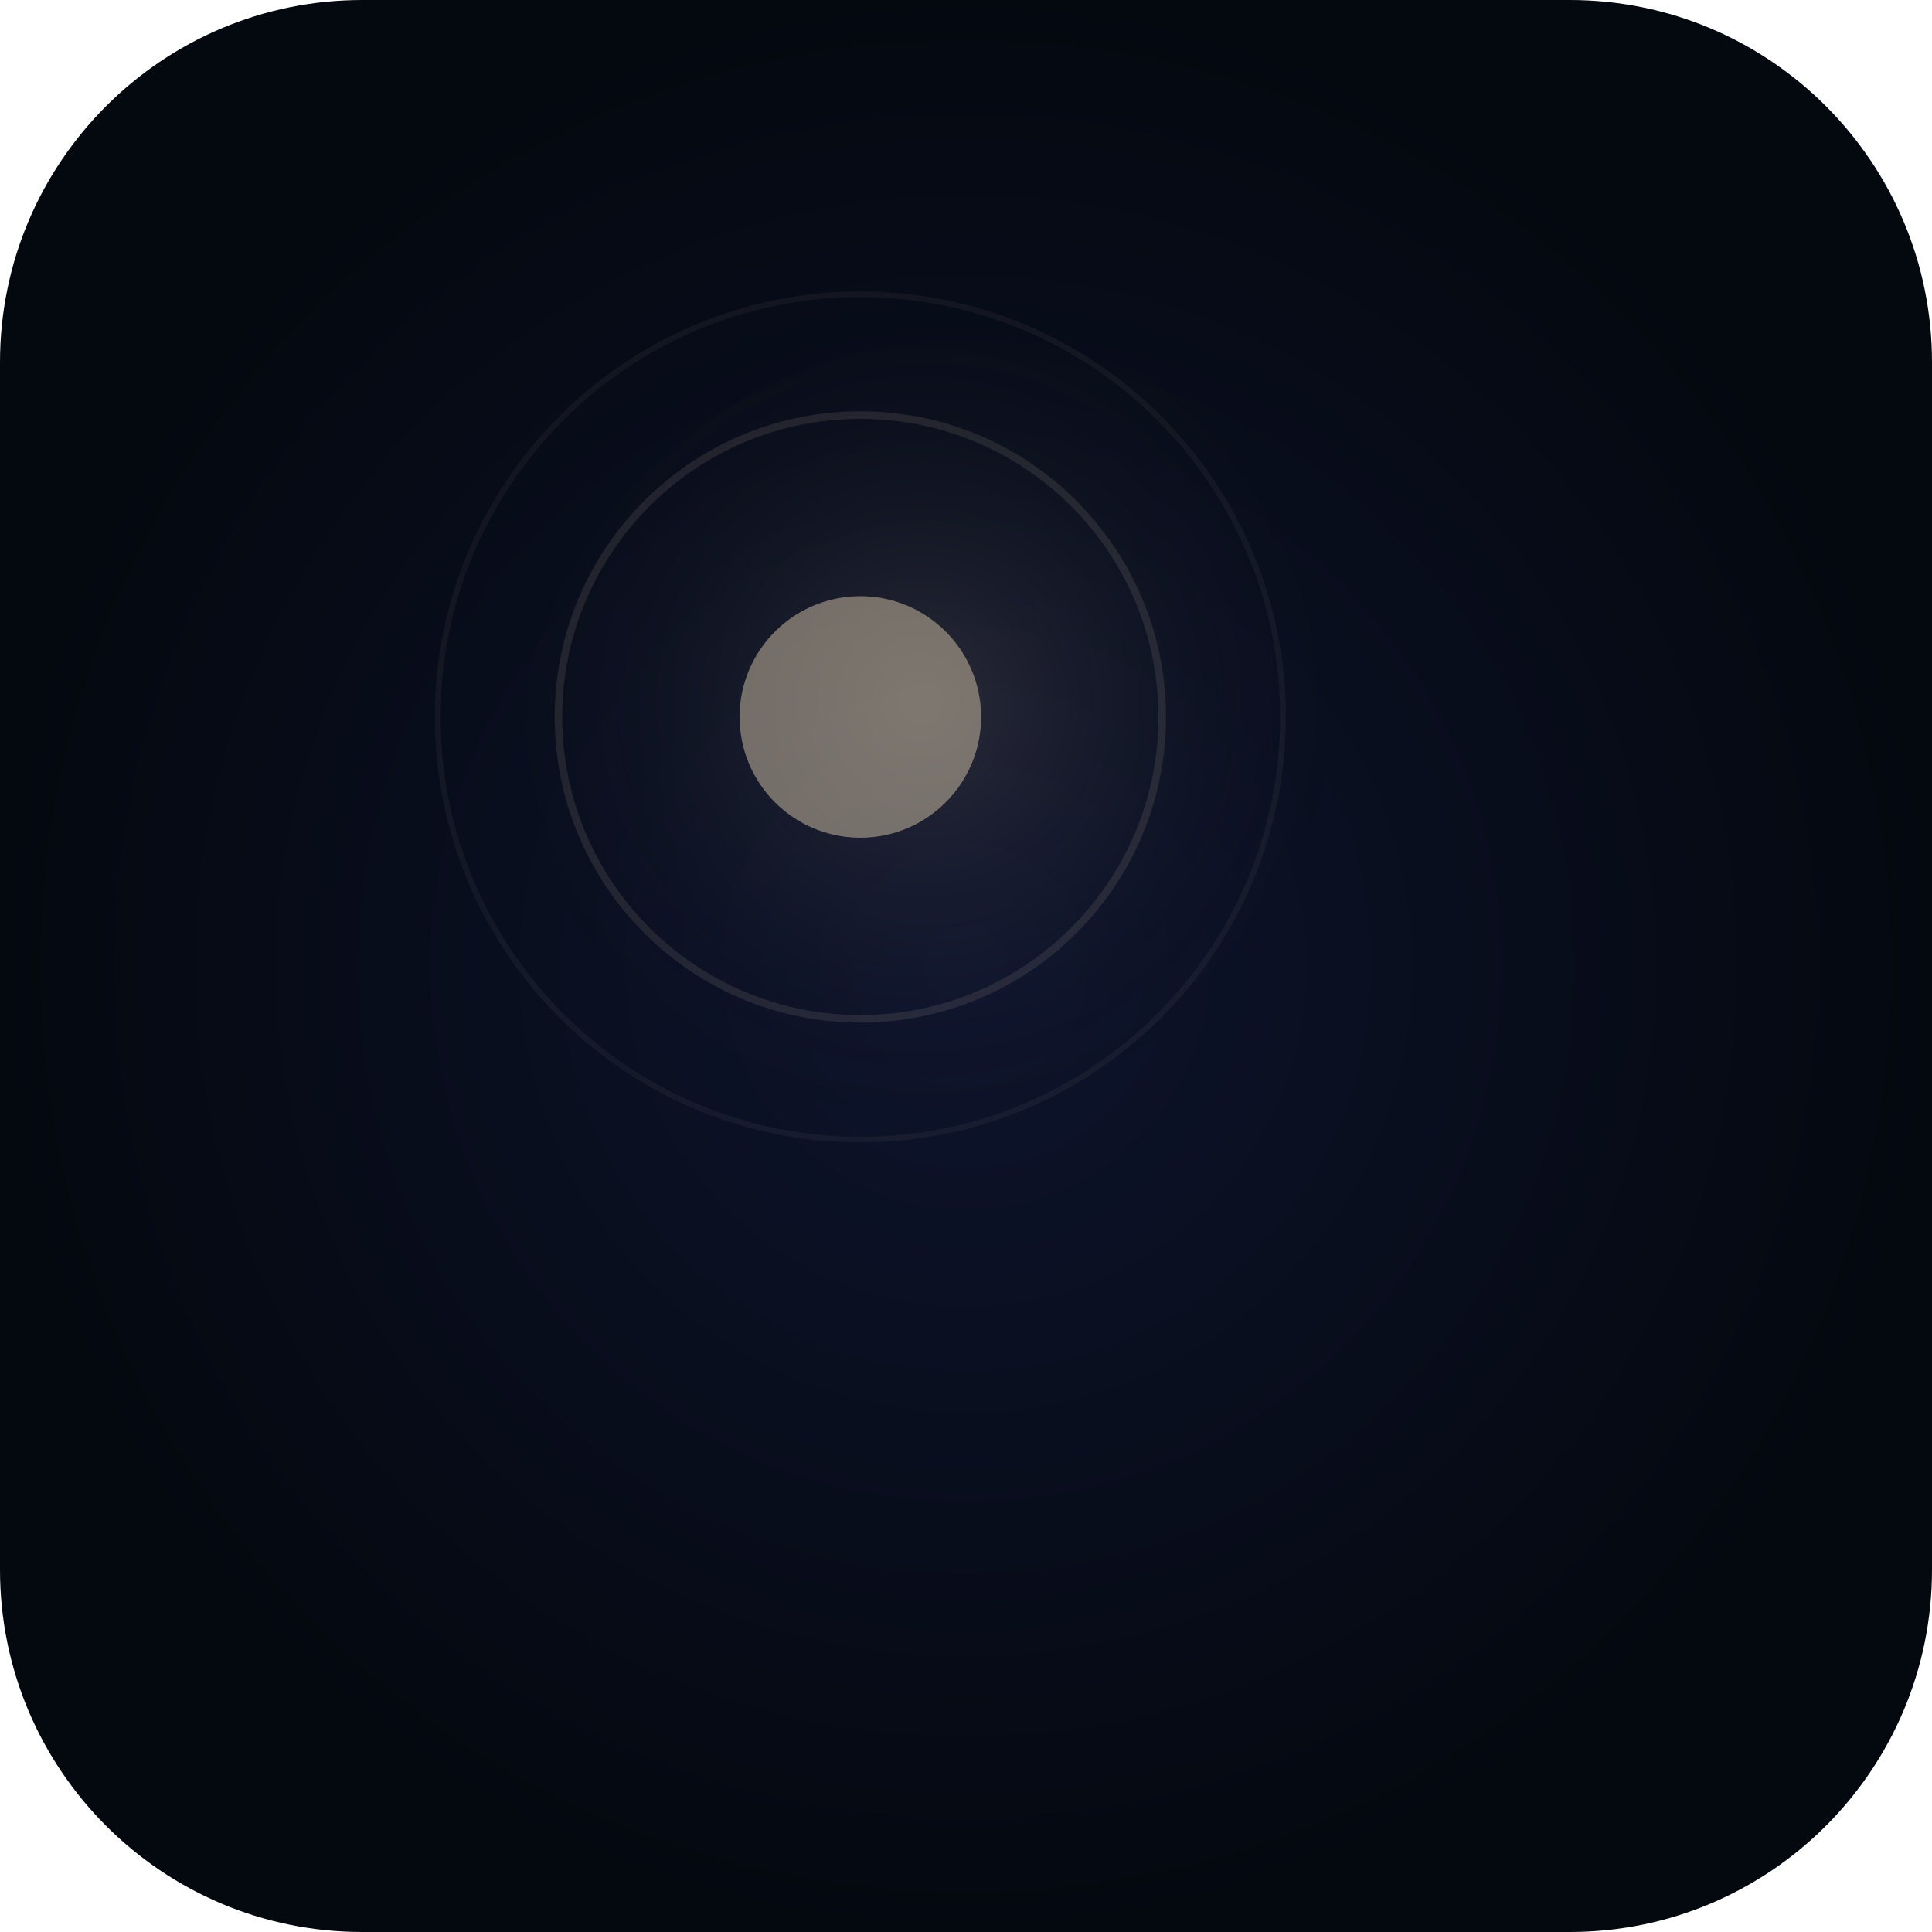
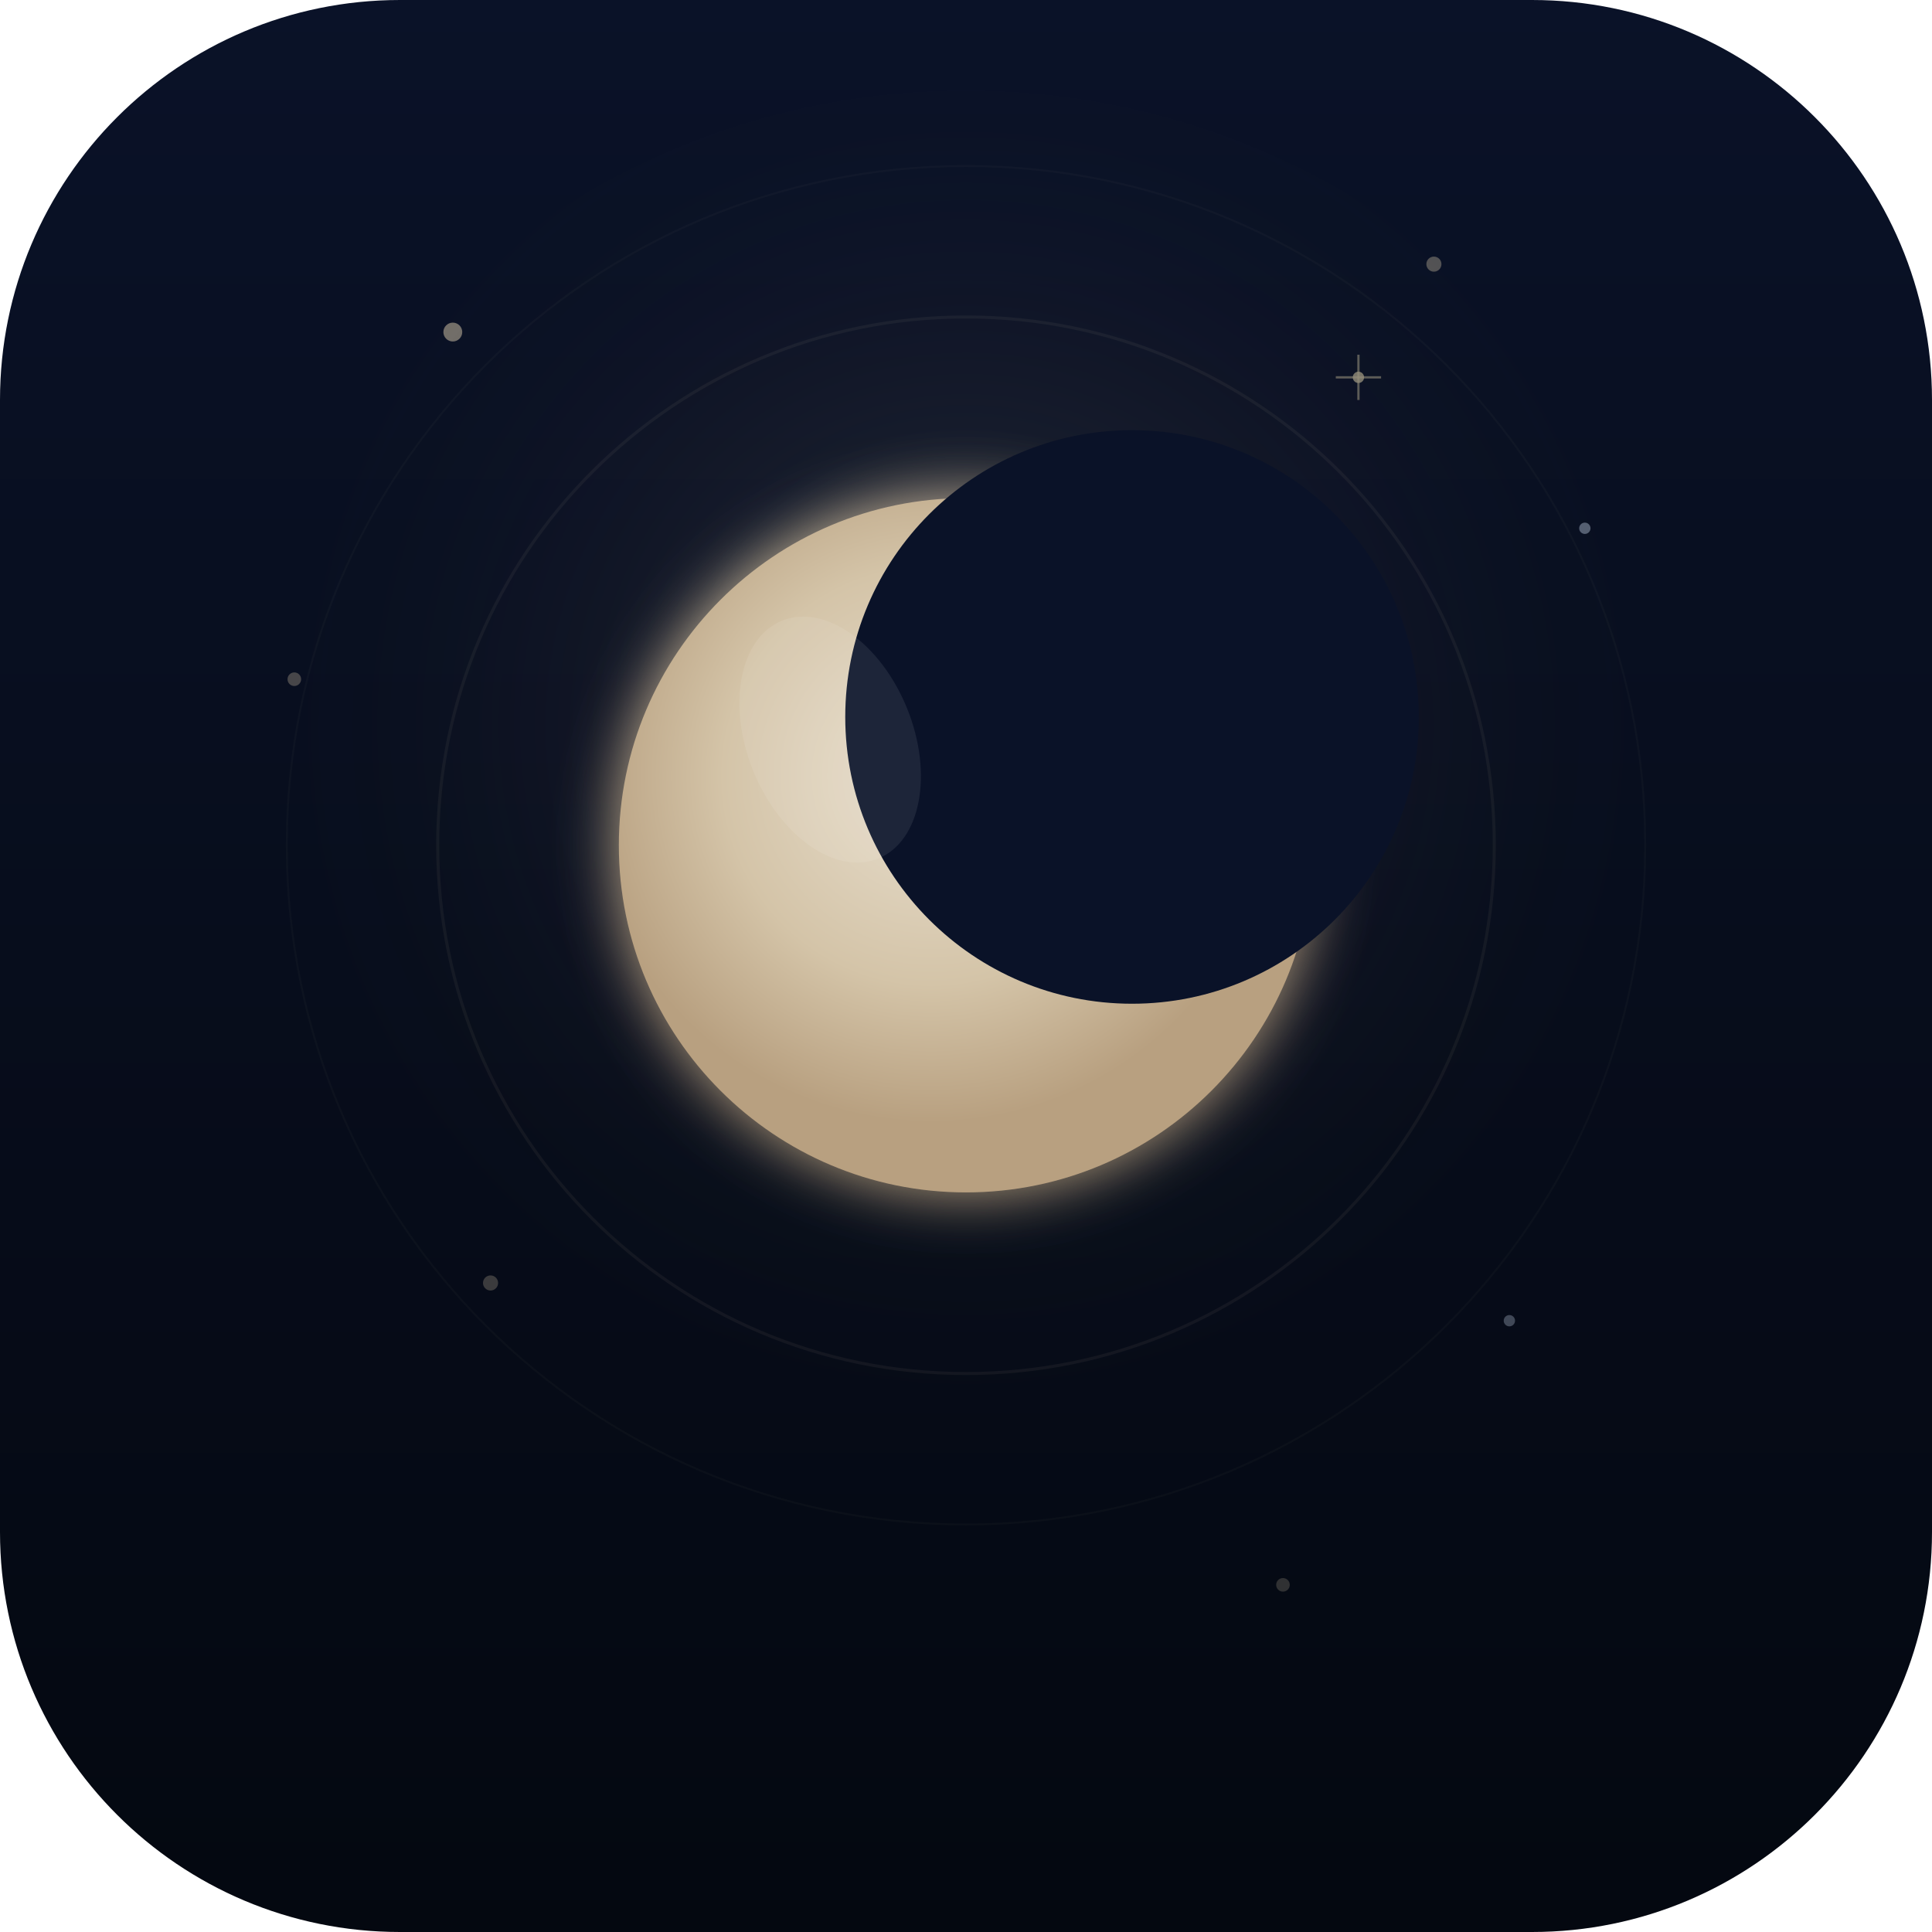
<svg xmlns="http://www.w3.org/2000/svg" viewBox="0 0 512 512">
  <defs>
-     <radialGradient id="bg" cx="50%" cy="50%">
-       <stop offset="0%" stop-color="#0E142D" />
-       <stop offset="100%" stop-color="#04080F" />
-     </radialGradient>
-     <radialGradient id="glow" cx="45%" cy="40%">
-       <stop offset="0%" stop-color="rgba(212,196,168,0.15)" />
+     <linearGradient id="sky" x1="0" y1="0" x2="0" y2="1">
+       <stop offset="0%" stop-color="#0A1228" />
+       <stop offset="100%" stop-color="#040810" />
+     </linearGradient>
+     <radialGradient id="moonGlow" cx="50%" cy="42%">
+       <stop offset="0%" stop-color="rgba(220,205,175,0.25)" />
+       <stop offset="40%" stop-color="rgba(220,205,175,0.06)" />
      <stop offset="100%" stop-color="transparent" />
    </radialGradient>
+     <radialGradient id="moonBody" cx="45%" cy="40%">
+       <stop offset="0%" stop-color="#E8DFCF" />
+       <stop offset="60%" stop-color="#D4C4A8" />
+       <stop offset="100%" stop-color="#B8A080" />
+     </radialGradient>
+     <filter id="softGlow">
+       <feGaussianBlur stdDeviation="8" result="blur" />
+       <feMerge>
+         <feMergeNode in="blur" />
+         <feMergeNode in="SourceGraphic" />
+       </feMerge>
+     </filter>
  </defs>
-   <rect width="512" height="512" rx="96" fill="url(#bg)" />
-   <circle cx="256" cy="210" r="120" fill="url(#glow)" />
-   <circle cx="228" cy="190" r="32" fill="rgba(212,196,168,0.5)" />
-   <circle cx="228" cy="190" r="80" fill="none" stroke="rgba(212,196,168,0.12)" stroke-width="2" />
-   <circle cx="228" cy="190" r="112" fill="none" stroke="rgba(212,196,168,0.06)" stroke-width="1.5" />
+   <rect width="512" height="512" rx="106" fill="url(#sky)" />
+   <circle cx="120" cy="88" r="2.5" fill="rgba(220,205,175,0.5)" />
+   <circle cx="380" cy="70" r="2" fill="rgba(220,205,175,0.35)" />
+   <circle cx="420" cy="140" r="1.5" fill="rgba(200,215,235,0.4)" />
+   <circle cx="78" cy="180" r="1.8" fill="rgba(220,205,175,0.3)" />
+   <circle cx="130" cy="340" r="2" fill="rgba(220,205,175,0.25)" />
+   <circle cx="400" cy="350" r="1.5" fill="rgba(200,215,235,0.3)" />
+   <circle cx="340" cy="420" r="1.8" fill="rgba(220,205,175,0.2)" />
+   <g transform="translate(360, 100)" opacity="0.6">
+     <line x1="-6" y1="0" x2="6" y2="0" stroke="rgba(240,225,180,0.6)" stroke-width="0.6" />
+     <line x1="0" y1="-6" x2="0" y2="6" stroke="rgba(240,225,180,0.6)" stroke-width="0.6" />
+     <circle cx="0" cy="0" r="1.5" fill="rgba(240,225,180,0.8)" />
+   </g>
+   <circle cx="256" cy="224" r="200" fill="url(#moonGlow)" />
+   <circle cx="256" cy="224" r="140" fill="none" stroke="rgba(220,205,175,0.06)" stroke-width="0.8" />
+   <circle cx="256" cy="224" r="180" fill="none" stroke="rgba(220,205,175,0.03)" stroke-width="0.5" />
+   <circle cx="256" cy="224" r="92" fill="url(#moonBody)" filter="url(#softGlow)" />
+   <circle cx="300" cy="190" r="76" fill="#0A1228" />
+   <ellipse cx="220" cy="196" rx="22" ry="34" fill="rgba(255,255,255,0.08)" transform="rotate(-22,220,196)" />
</svg>
